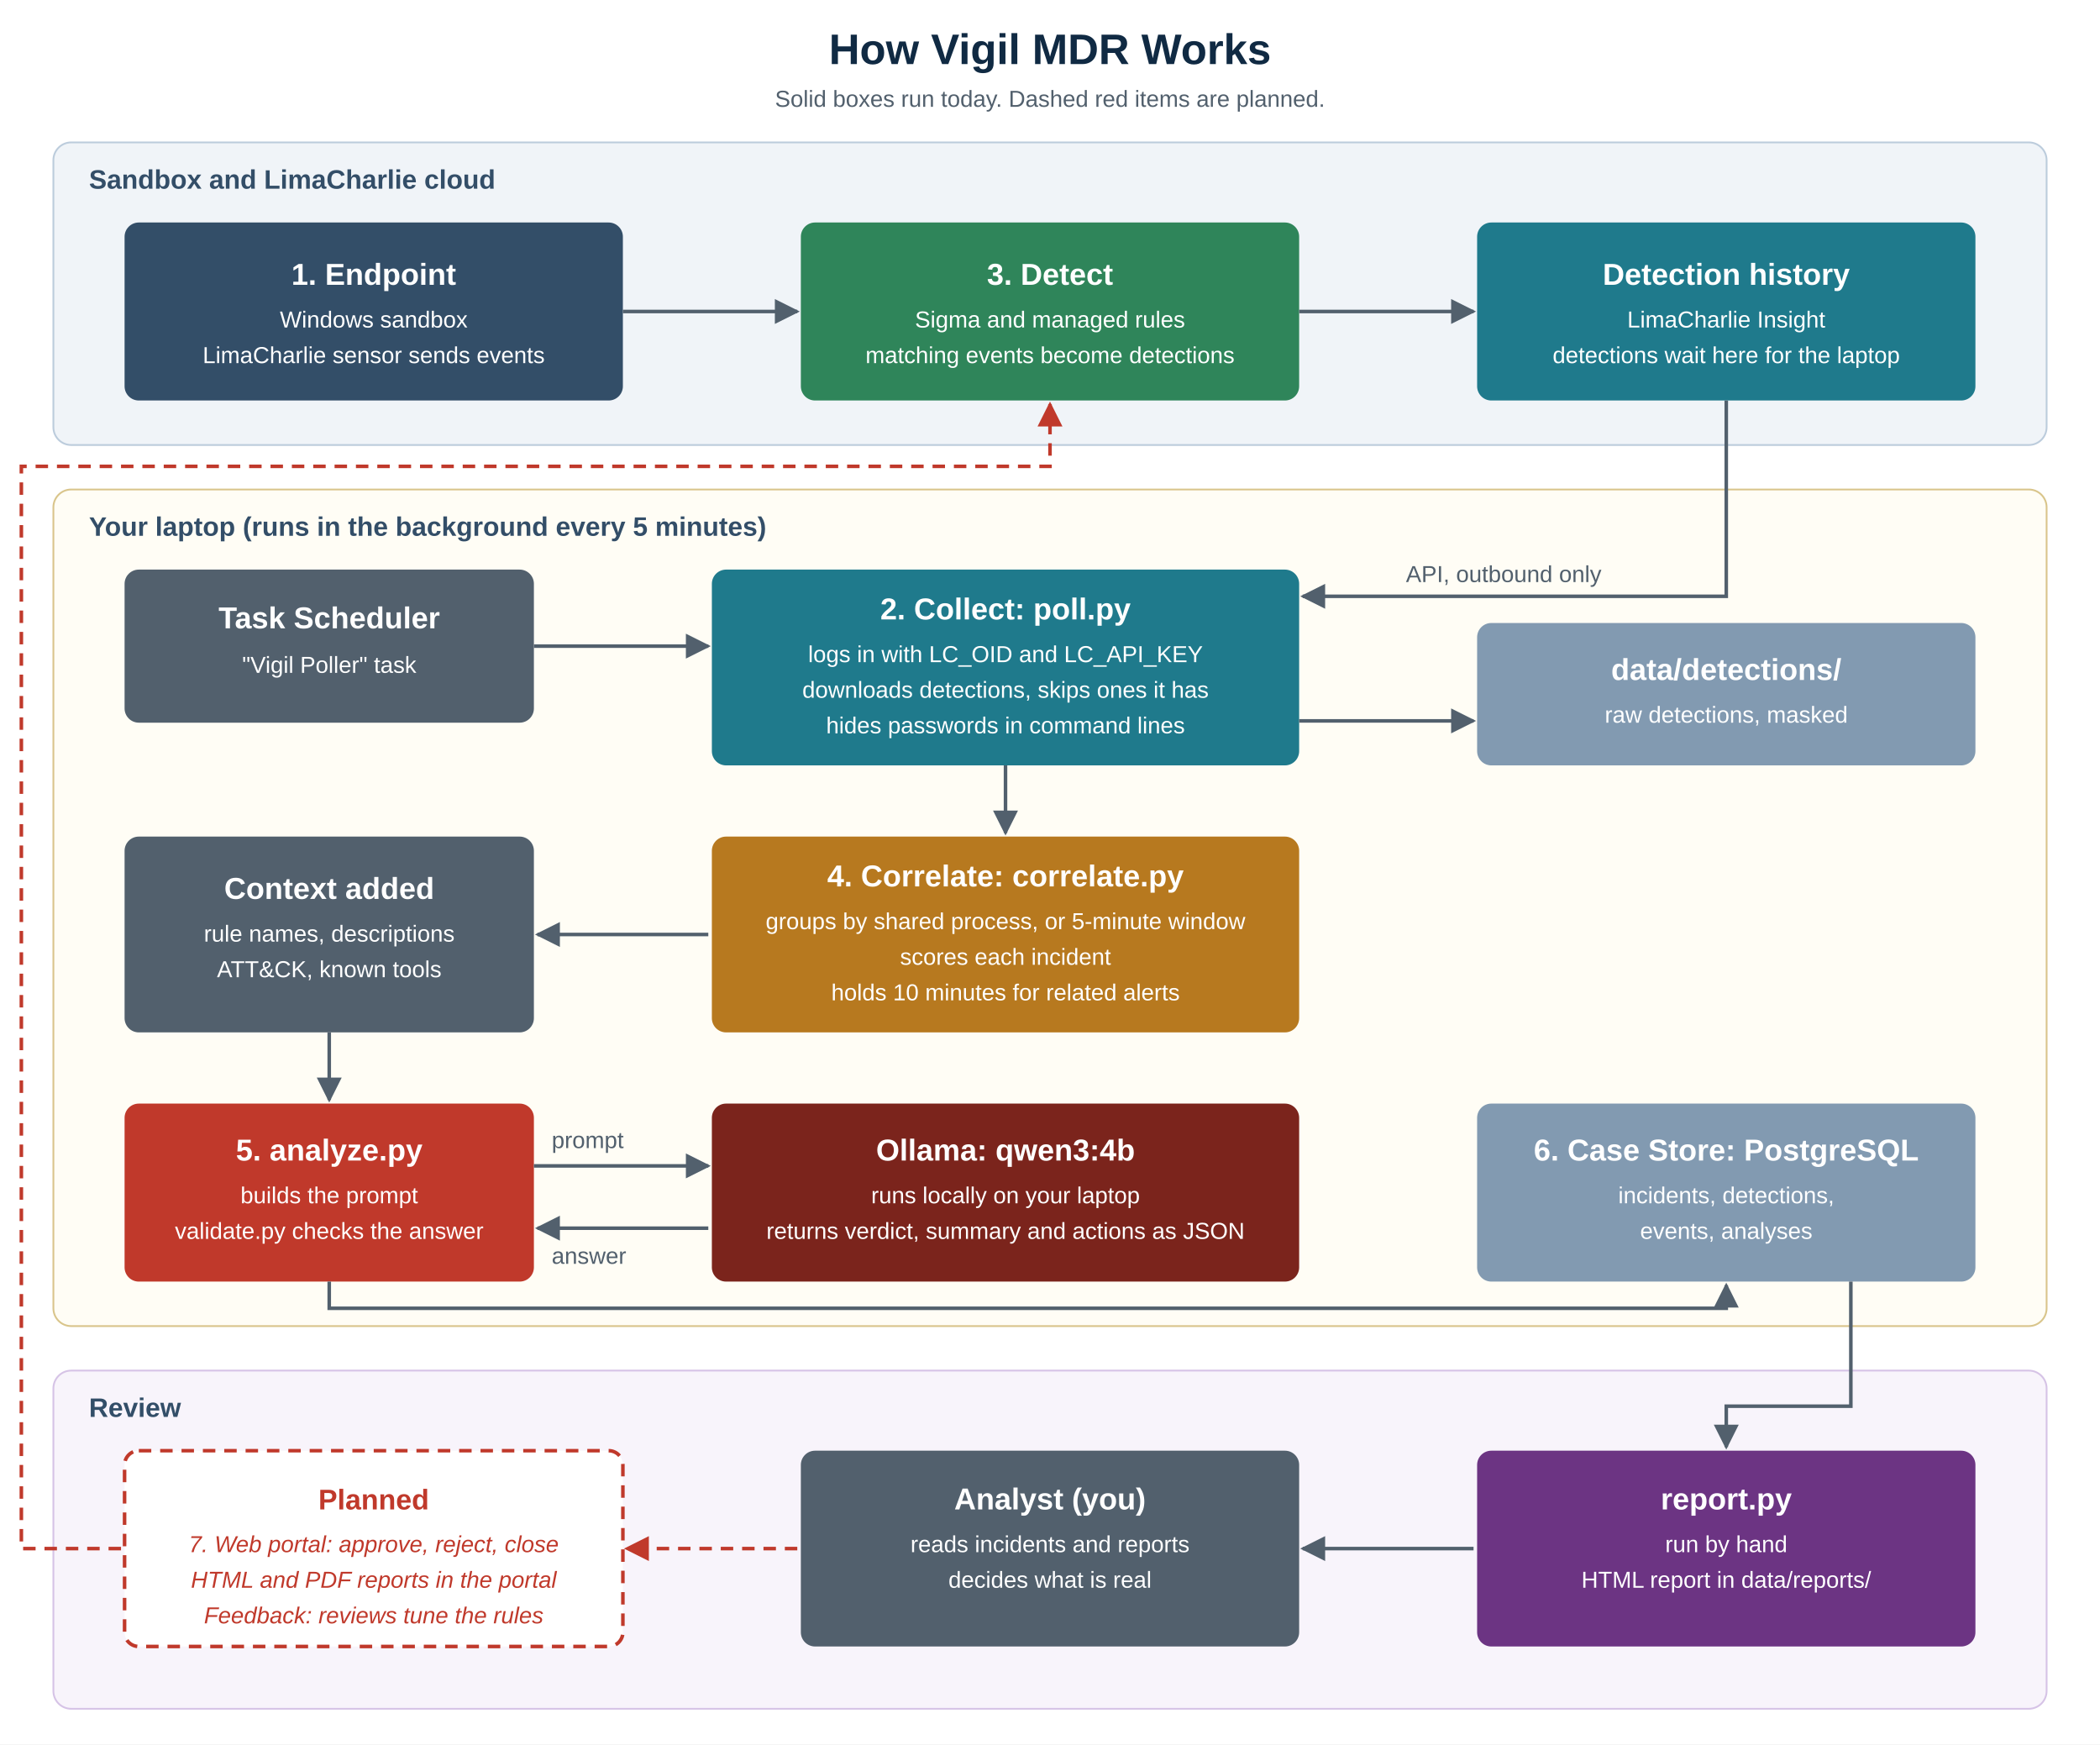
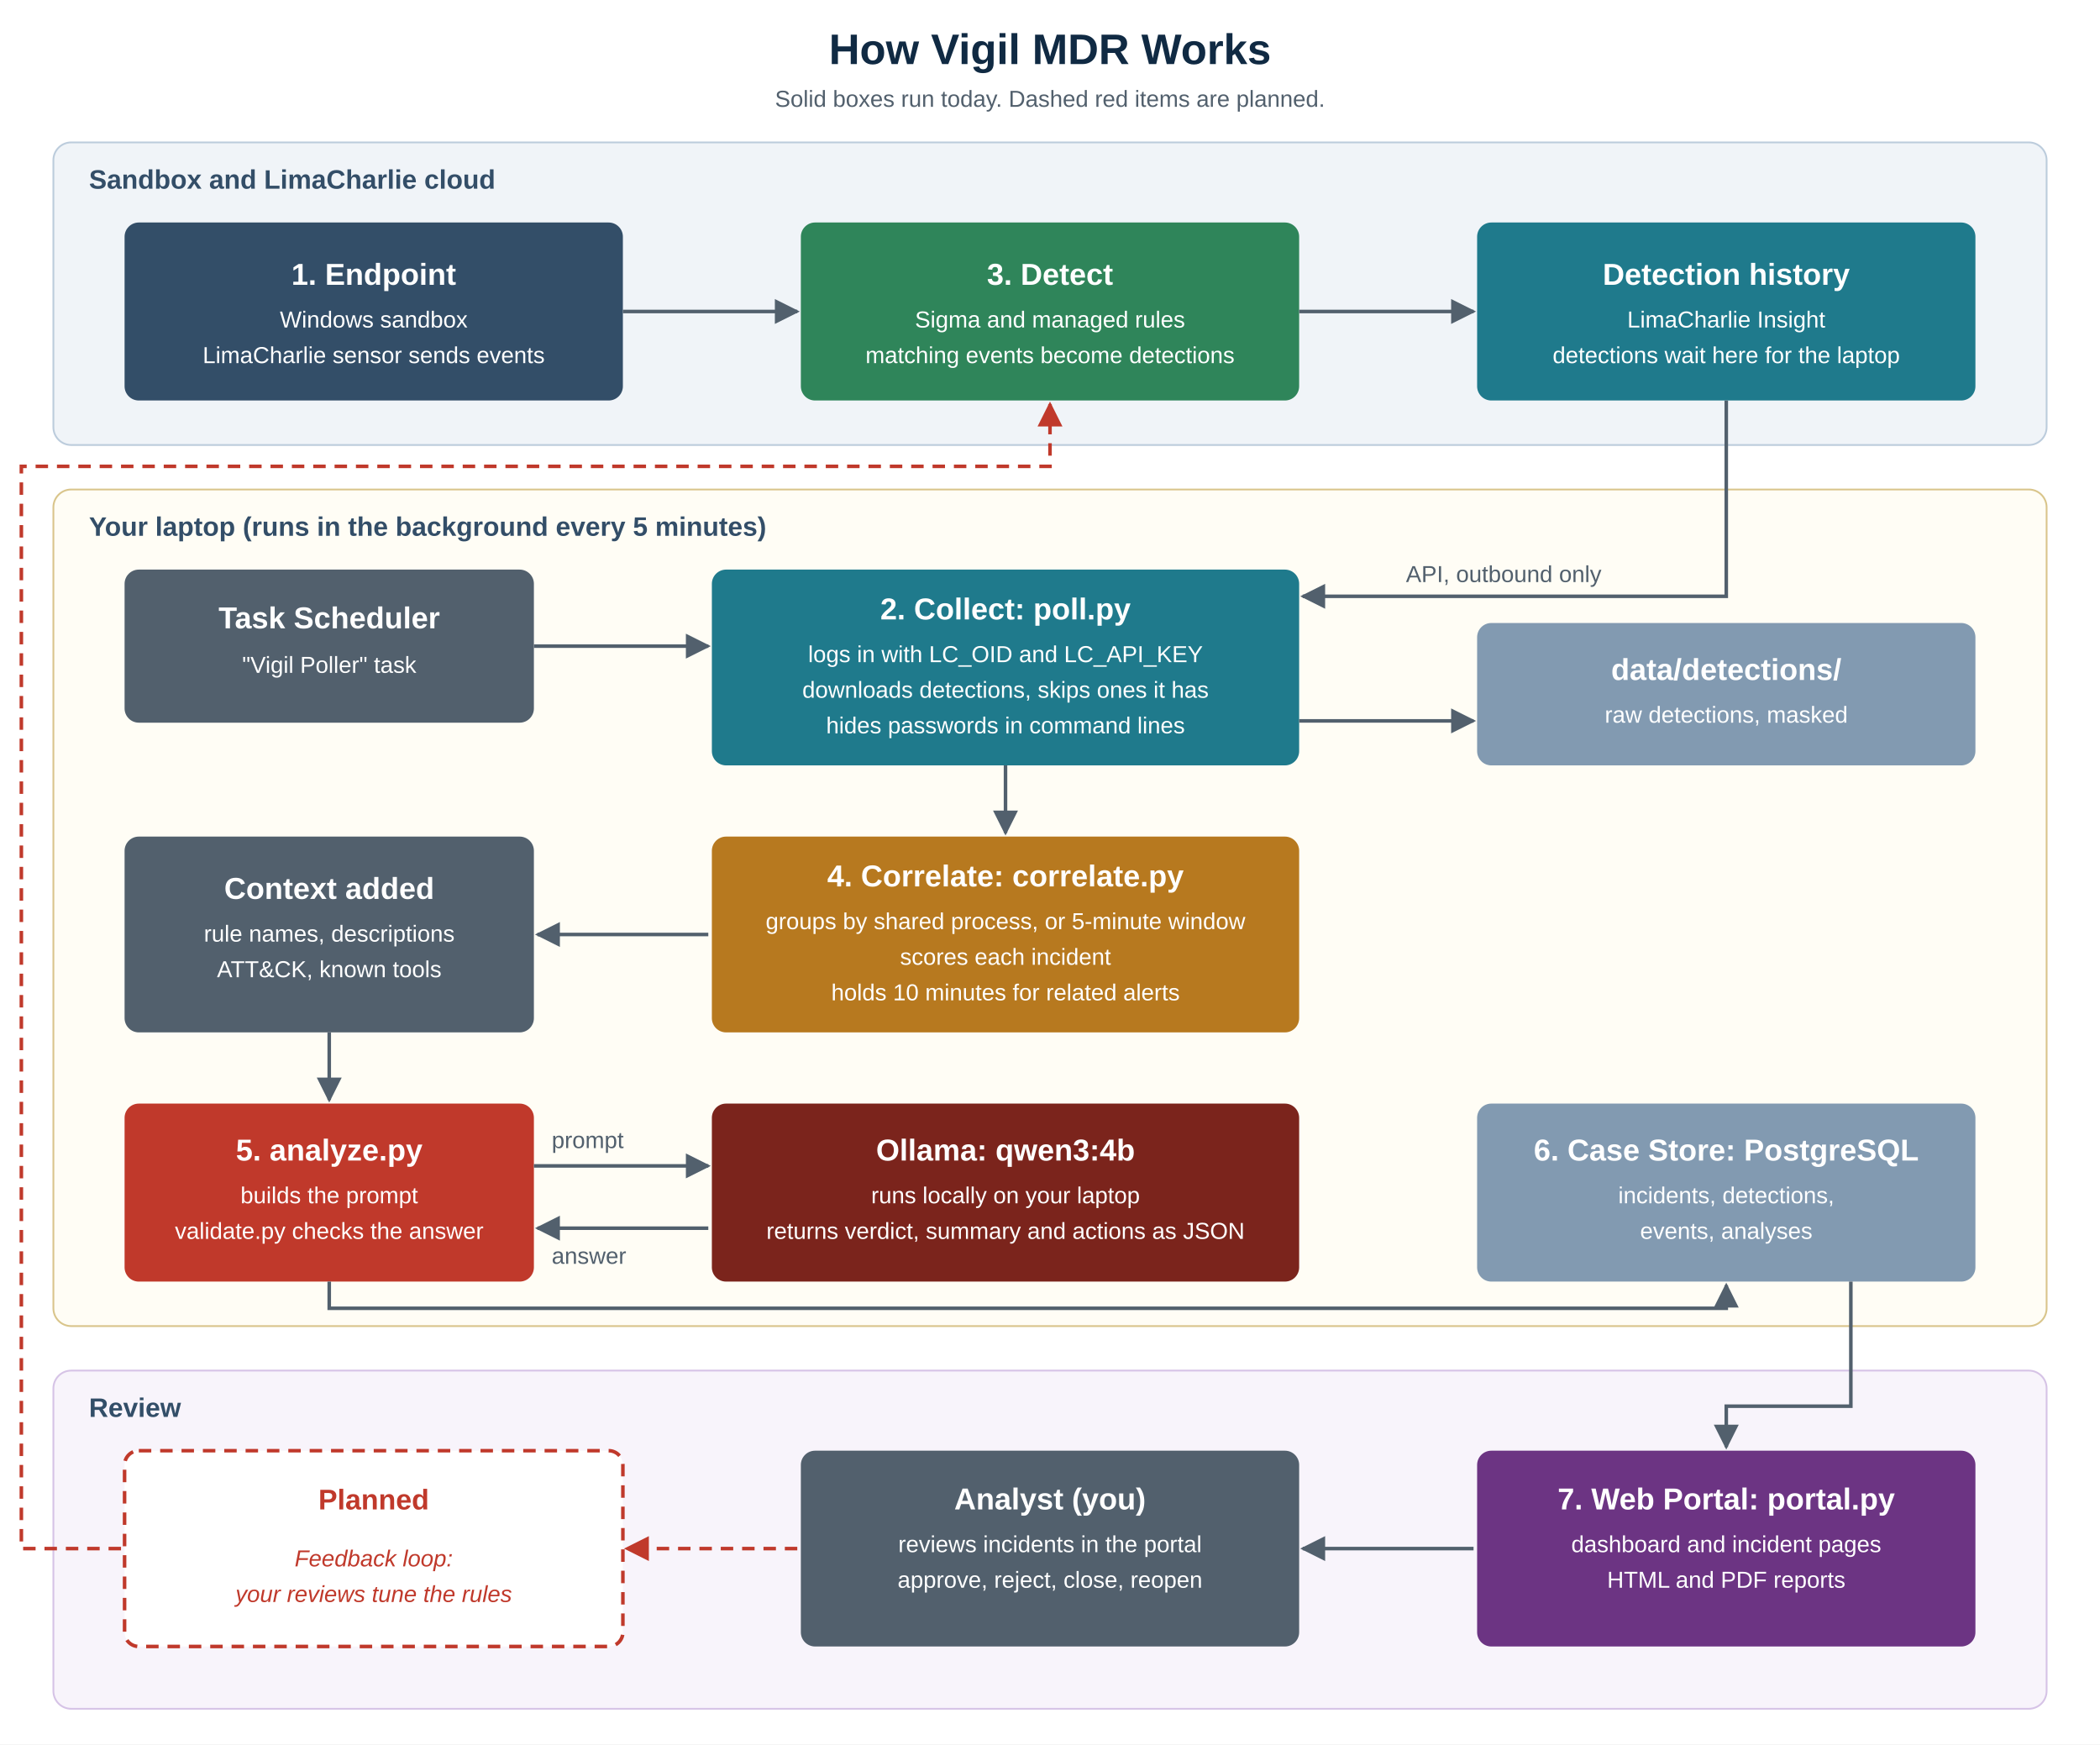
<svg xmlns="http://www.w3.org/2000/svg" viewBox="0 0 1180 980" width="1180" height="980" font-family="Arial, sans-serif">
  <defs>
    <marker id="arrow" viewBox="0 0 10 10" refX="9" refY="5" markerWidth="7" markerHeight="7" orient="auto-start-reverse">
      <path d="M0 0L10 5L0 10z" fill="#52606d" />
    </marker>
    <marker id="plan" viewBox="0 0 10 10" refX="9" refY="5" markerWidth="7" markerHeight="7" orient="auto-start-reverse">
      <path d="M0 0L10 5L0 10z" fill="#c0392b" />
    </marker>
    <style>
      .t{font-size:17px;font-weight:bold;fill:#fff;text-anchor:middle}
      .s{font-size:13px;fill:#fff;text-anchor:middle}
      .zone{font-size:15px;font-weight:bold;fill:#334e68}
      .note{font-size:13px;fill:#52606d}
      .line{stroke:#52606d;stroke-width:2;fill:none;marker-end:url(#arrow)}
      .planned{stroke:#c0392b;stroke-width:2;stroke-dasharray:7 5;fill:none;marker-end:url(#plan)}
      .ptext{font-size:13px;font-style:italic;fill:#c0392b}
    </style>
  </defs>
  <rect width="1180" height="980" fill="#ffffff" />
  <text x="590" y="36" font-size="24" font-weight="bold" fill="#102a43" text-anchor="middle">How Vigil MDR Works</text>
  <text x="590" y="60" class="note" text-anchor="middle">Solid boxes run today. Dashed red items are planned.</text>
  <rect x="30" y="80" width="1120" height="170" rx="10" fill="#f0f4f8" stroke="#bcccdc" />
  <text x="50" y="106" class="zone">Sandbox and LimaCharlie cloud</text>
  <rect x="70" y="125" width="280" height="100" rx="8" fill="#334e68" />
  <text x="210" y="160" class="t">1. Endpoint</text>
  <text x="210" y="184" class="s">Windows sandbox</text>
  <text x="210" y="204" class="s">LimaCharlie sensor sends events</text>
  <rect x="450" y="125" width="280" height="100" rx="8" fill="#2f855a" />
  <text x="590" y="160" class="t">3. Detect</text>
  <text x="590" y="184" class="s">Sigma and managed rules</text>
  <text x="590" y="204" class="s">matching events become detections</text>
  <rect x="830" y="125" width="280" height="100" rx="8" fill="#1f7a8c" />
  <text x="970" y="160" class="t">Detection history</text>
  <text x="970" y="184" class="s">LimaCharlie Insight</text>
  <text x="970" y="204" class="s">detections wait here for the laptop</text>
  <path class="line" d="M350 175H448" />
  <path class="line" d="M730 175H828" />
  <rect x="30" y="275" width="1120" height="470" rx="10" fill="#fffdf5" stroke="#d9c58b" />
  <text x="50" y="301" class="zone">Your laptop (runs in the background every 5 minutes)</text>
  <rect x="70" y="320" width="230" height="86" rx="8" fill="#52606d" />
  <text x="185" y="353" class="t">Task Scheduler</text>
  <text x="185" y="378" class="s">"Vigil Poller" task</text>
  <rect x="400" y="320" width="330" height="110" rx="8" fill="#1f7a8c" />
  <text x="565" y="348" class="t">2. Collect: poll.py</text>
  <text x="565" y="372" class="s">logs in with LC_OID and LC_API_KEY</text>
  <text x="565" y="392" class="s">downloads detections, skips ones it has</text>
  <text x="565" y="412" class="s">hides passwords in command lines</text>
  <path class="line" d="M300 363H398" />
  <path class="line" d="M970 225V335H732" />
  <text x="790" y="327" class="note">API, outbound only</text>
  <rect x="830" y="350" width="280" height="80" rx="8" fill="#829ab1" />
  <text x="970" y="382" class="t">data/detections/</text>
  <text x="970" y="406" class="s">raw detections, masked</text>
  <path class="line" d="M730 405H828" />
  <rect x="400" y="470" width="330" height="110" rx="8" fill="#b7791f" />
  <text x="565" y="498" class="t">4. Correlate: correlate.py</text>
  <text x="565" y="522" class="s">groups by shared process, or 5-minute window</text>
  <text x="565" y="542" class="s">scores each incident</text>
  <text x="565" y="562" class="s">holds 10 minutes for related alerts</text>
  <path class="line" d="M565 430V468" />
  <rect x="70" y="470" width="230" height="110" rx="8" fill="#52606d" />
  <text x="185" y="505" class="t">Context added</text>
  <text x="185" y="529" class="s">rule names, descriptions</text>
  <text x="185" y="549" class="s">ATT&amp;CK, known tools</text>
  <path class="line" d="M398 525H302" />
  <rect x="70" y="620" width="230" height="100" rx="8" fill="#c0392b" />
  <text x="185" y="652" class="t">5. analyze.py</text>
  <text x="185" y="676" class="s">builds the prompt</text>
  <text x="185" y="696" class="s">validate.py checks the answer</text>
  <path class="line" d="M185 580V618" />
  <rect x="400" y="620" width="330" height="100" rx="8" fill="#7b241c" />
  <text x="565" y="652" class="t">Ollama: qwen3:4b</text>
  <text x="565" y="676" class="s">runs locally on your laptop</text>
  <text x="565" y="696" class="s">returns verdict, summary and actions as JSON</text>
  <path class="line" d="M300 655H398" />
  <path class="line" d="M398 690H302" />
  <text x="310" y="645" class="note">prompt</text>
  <text x="310" y="710" class="note">answer</text>
  <rect x="830" y="620" width="280" height="100" rx="8" fill="#829ab1" />
  <text x="970" y="652" class="t">6. Case Store: PostgreSQL</text>
  <text x="970" y="676" class="s">incidents, detections,</text>
  <text x="970" y="696" class="s">events, analyses</text>
  <path class="line" d="M185 720V735H970V722" />
  <rect x="30" y="770" width="1120" height="190" rx="10" fill="#f8f4fb" stroke="#d6c3e6" />
  <text x="50" y="796" class="zone">Review</text>
  <rect x="830" y="815" width="280" height="110" rx="8" fill="#6c3483" />
-   <text x="970" y="848" class="t">report.py</text>
-   <text x="970" y="872" class="s">run by hand</text>
-   <text x="970" y="892" class="s">HTML report in data/reports/</text>
+   <text x="970" y="848" class="t">7. Web Portal: portal.py</text>
+   <text x="970" y="872" class="s">dashboard and incident pages</text>
+   <text x="970" y="892" class="s">HTML and PDF reports</text>
  <path class="line" d="M1040 720V790H970V813" />
  <rect x="450" y="815" width="280" height="110" rx="8" fill="#52606d" />
  <text x="590" y="848" class="t">Analyst (you)</text>
-   <text x="590" y="872" class="s">reads incidents and reports</text>
-   <text x="590" y="892" class="s">decides what is real</text>
+   <text x="590" y="872" class="s">reviews incidents in the portal</text>
+   <text x="590" y="892" class="s">approve, reject, close, reopen</text>
  <path class="line" d="M828 870H732" />
  <rect x="70" y="815" width="280" height="110" rx="8" fill="#ffffff" stroke="#c0392b" stroke-width="2" stroke-dasharray="7 5" />
  <text x="210" y="848" font-size="16" font-weight="bold" fill="#c0392b" text-anchor="middle">Planned</text>
-   <text x="210" y="872" class="ptext" text-anchor="middle">7. Web portal: approve, reject, close</text>
-   <text x="210" y="892" class="ptext" text-anchor="middle">HTML and PDF reports in the portal</text>
+   <text x="210" y="880" class="ptext" text-anchor="middle">Feedback loop:</text>
+   <text x="210" y="900" class="ptext" text-anchor="middle">your reviews tune the rules</text>
  <path class="planned" d="M448 870H352" />
-   <text x="210" y="912" class="ptext" text-anchor="middle">Feedback: reviews tune the rules</text>
  <path class="planned" d="M68 870H12V262H590V227" />
</svg>
